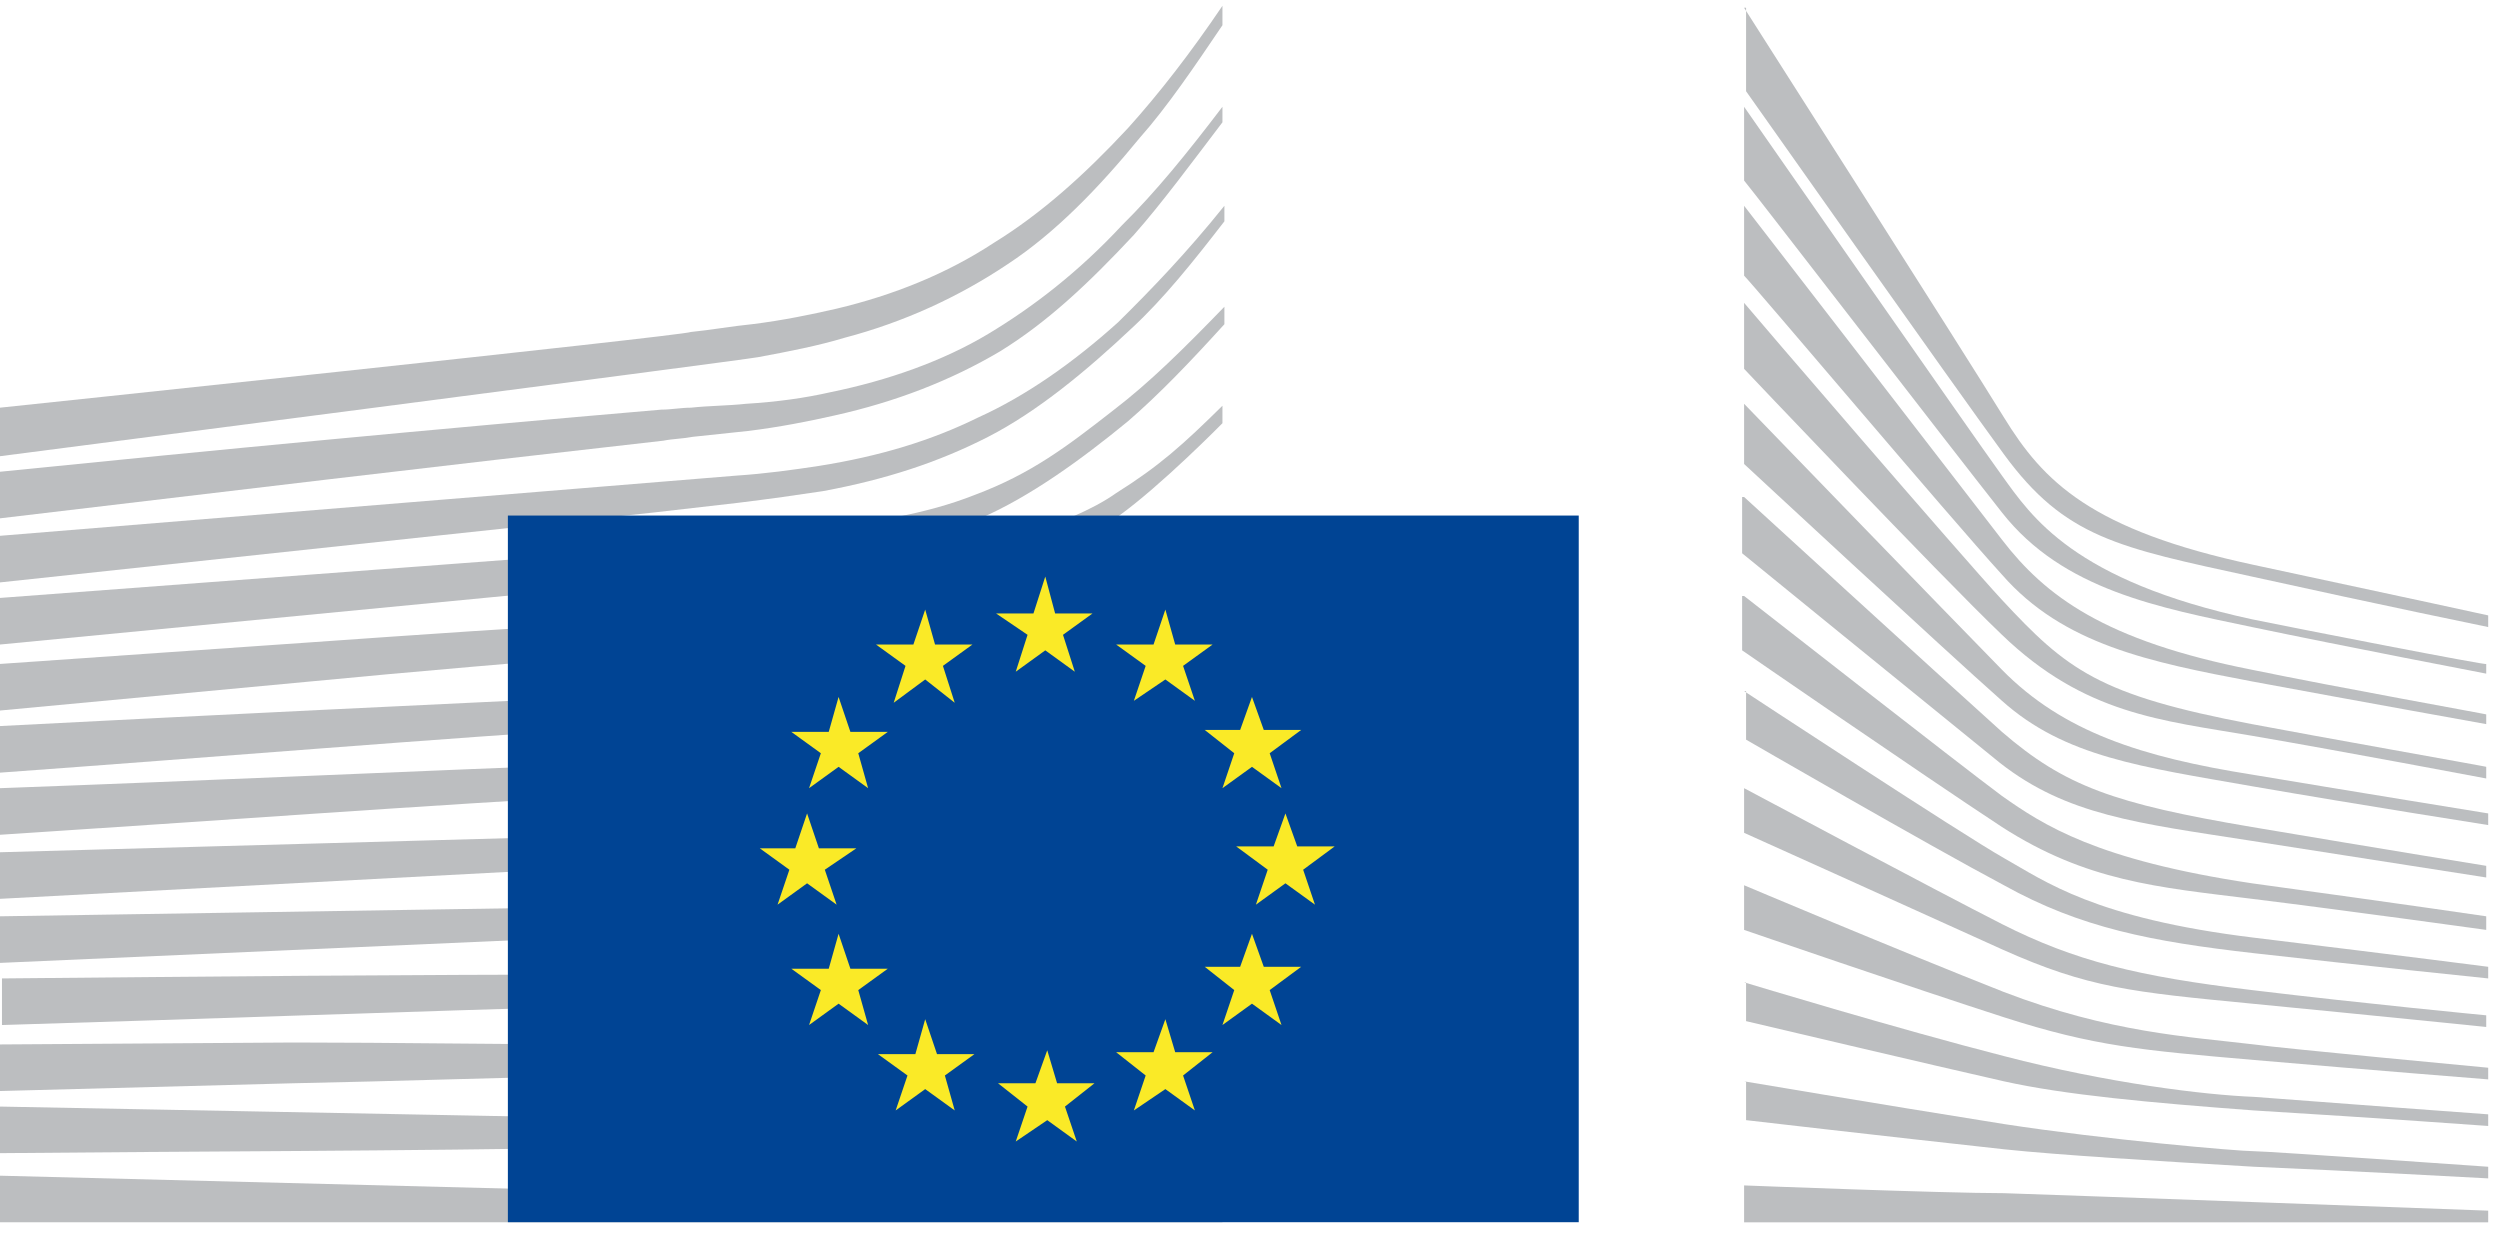
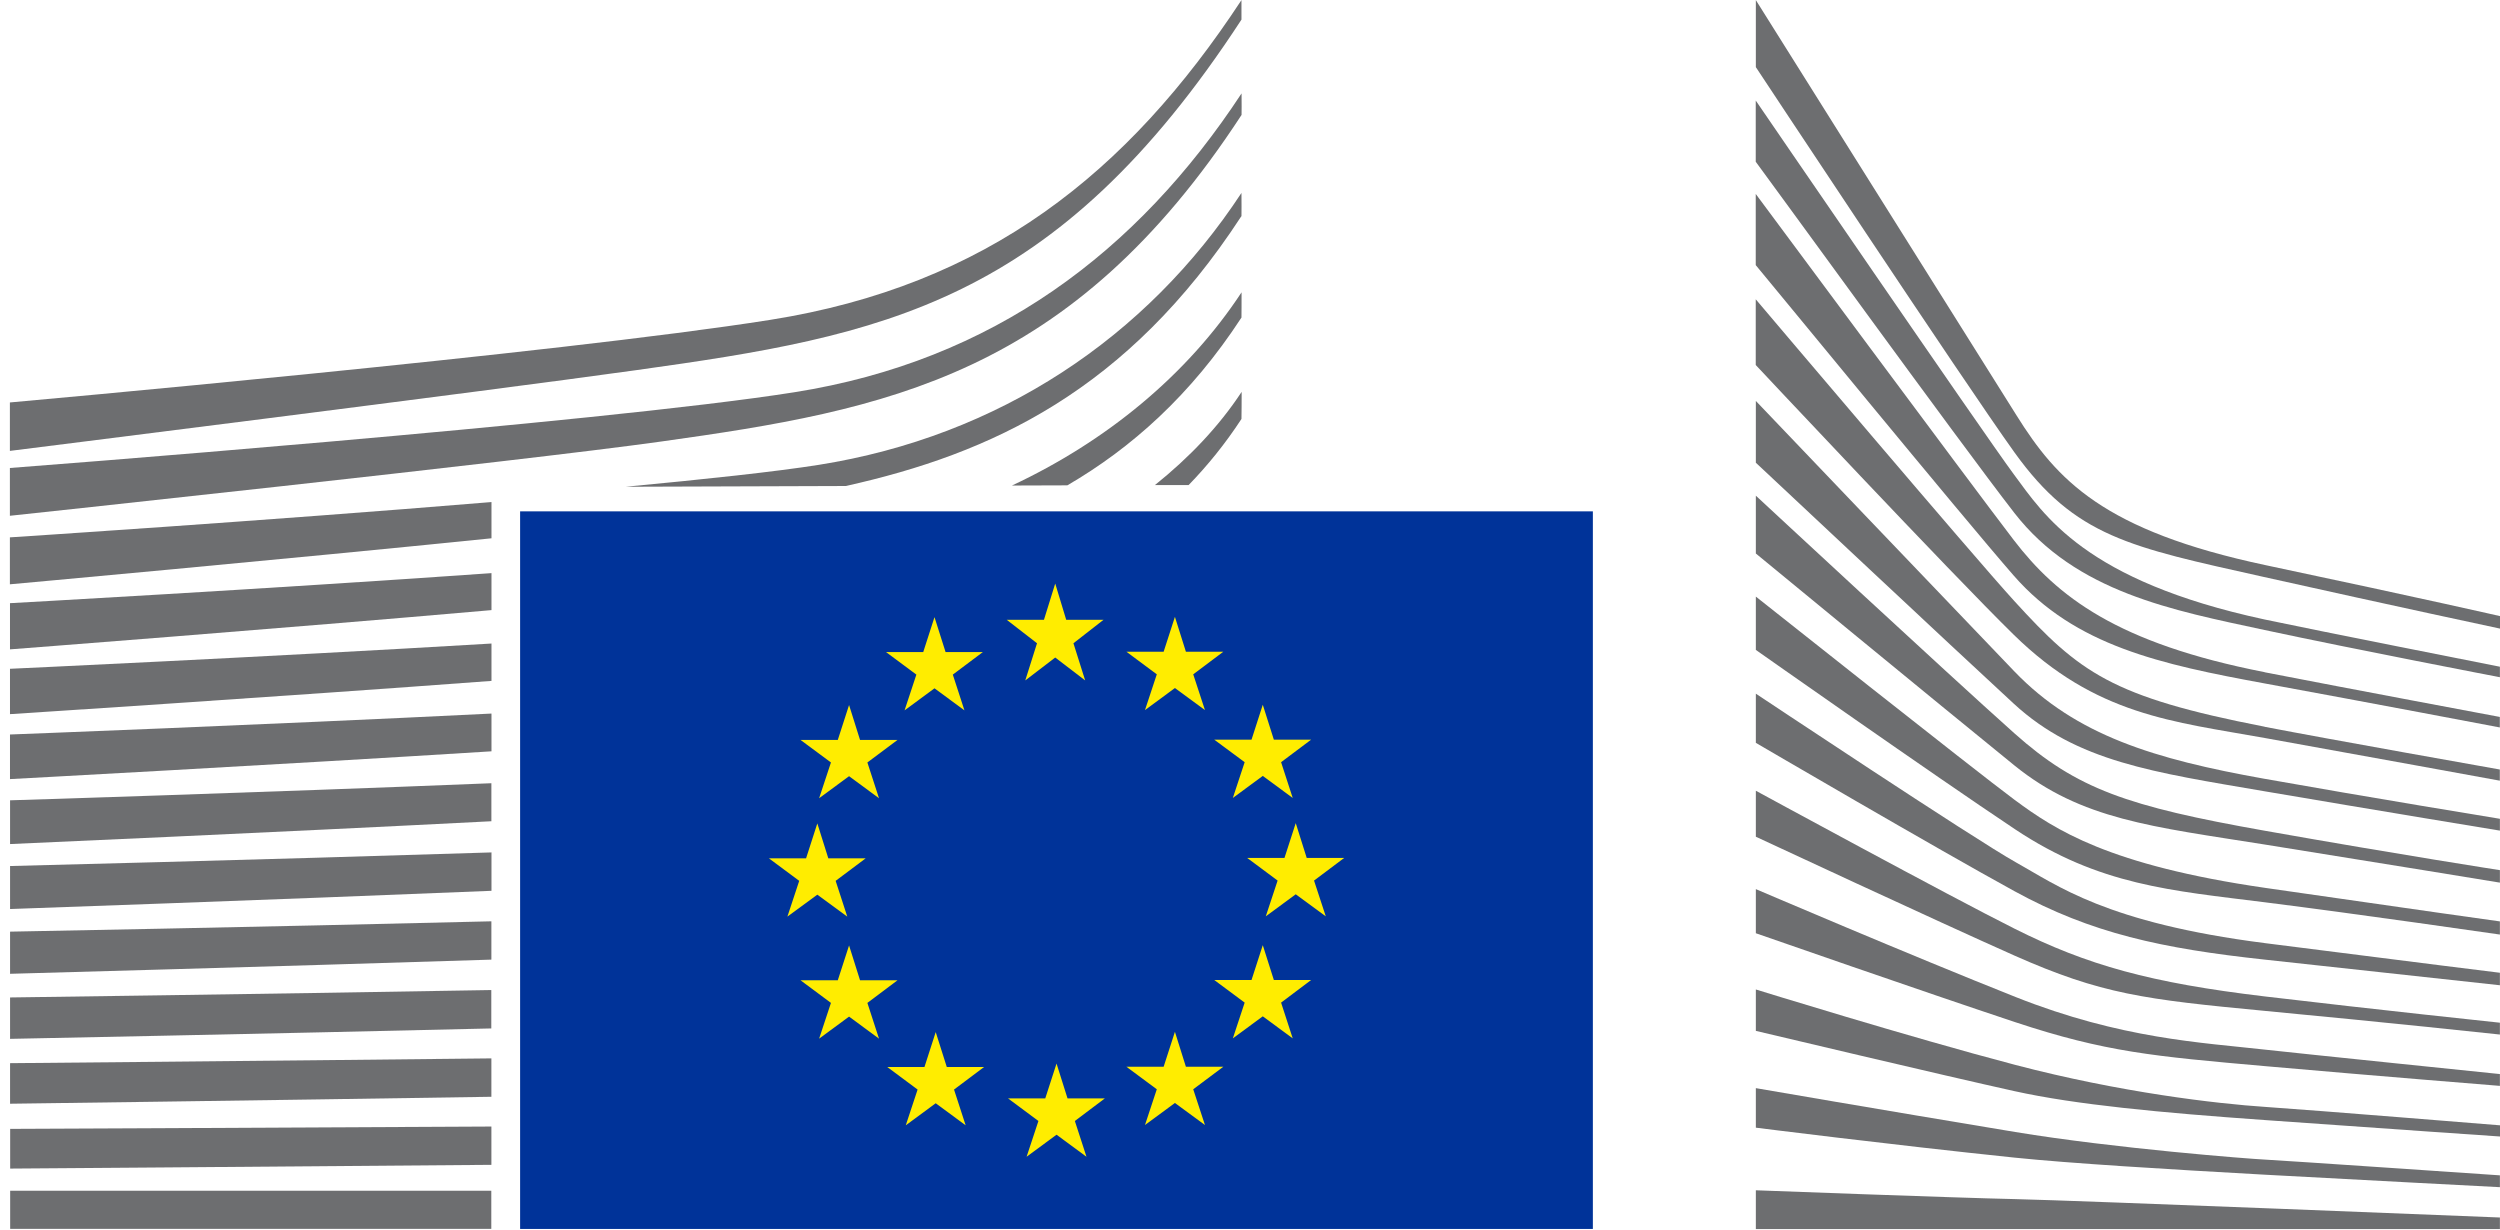
- <svg xmlns="http://www.w3.org/2000/svg" width="180px" height="89px" viewBox="0 0 180 89" version="1.1">
-   <defs />
-   <g id="Logos" stroke="none" stroke-width="1" fill="none" fill-rule="evenodd">
-     <g transform="translate(-32, -380)" id="Logos/EC_logo-large">
-       <g transform="translate(32, 380)">
-         <path d="M0,32.847 C0,32.847 53.008,25.998 54.567,25.719 C56.835,25.3 58.961,24.88 60.803,24.321 C65.055,23.203 69.024,21.386 72.567,19.01 C75.969,16.773 79.087,13.558 82.063,9.924 C84.047,7.688 86.031,4.752 88.016,1.817 L88.016,0.419 C85.748,3.774 83.48,6.709 81.213,9.225 C78.094,12.58 74.976,15.375 71.575,17.472 C68.173,19.708 64.346,21.246 60.236,22.224 C58.394,22.644 56.409,23.063 54.142,23.343 C52.724,23.482 51.165,23.762 49.748,23.902 C49.181,24.181 0,29.353 0,29.353 L0,32.847 L0,32.847 Z" id="Shape" fill="#BCBEC0" />
-         <path d="M71.15,24.042 C67.89,25.998 63.921,27.396 59.811,28.235 C57.969,28.654 55.984,28.934 53.717,29.073 C52.441,29.213 51.024,29.213 49.748,29.353 C49.039,29.353 48.331,29.493 47.622,29.493 C31.323,30.891 15.165,32.428 0,33.966 L0,37.32 C15.307,35.503 31.606,33.546 47.764,31.729 C48.472,31.589 49.181,31.589 49.89,31.45 C51.165,31.31 52.583,31.17 53.858,31.03 C56.126,30.751 58.252,30.331 60.094,29.912 C64.488,28.934 68.457,27.396 72,25.3 C75.402,23.203 78.378,20.407 81.638,16.913 C83.622,14.677 85.89,11.601 88.016,8.806 L88.016,7.688 C85.465,11.042 83.197,13.838 80.787,16.214 C77.669,19.569 74.409,22.085 71.15,24.042" id="Shape" fill="#BCBEC0" />
-         <path d="M80.504,23.203 C77.244,26.138 73.843,28.514 70.441,30.052 C67.039,31.729 63.354,32.847 58.961,33.546 C57.118,33.826 55.134,34.105 53.008,34.245 L0,38.578 L0,41.933 L47.055,36.901 L53.15,36.202 C55.417,35.923 57.402,35.643 59.244,35.363 C63.78,34.525 67.606,33.267 71.15,31.45 C74.693,29.633 78.236,26.697 81.496,23.622 C83.764,21.526 85.89,18.87 88.157,15.935 L88.157,14.816 C85.465,18.171 82.913,20.827 80.504,23.203" id="Shape" fill="#BCBEC0" />
-         <path d="M67.606,40.815 C64.488,42.492 62.22,43.47 57.827,44.03 C55.134,44.309 52.441,44.449 49.748,44.589 C48.472,44.589 47.197,44.728 45.921,44.728 C37.984,45.148 30.047,45.707 22.11,46.266 L0,47.804 L0,51.158 L22.394,49.062 C29.622,48.363 37.984,47.664 46.205,46.965 L52.157,46.546 C54.425,46.406 56.409,46.126 58.11,45.986 C62.646,45.427 66.472,44.449 69.874,43.191 C73.559,41.793 77.102,39.696 80.504,37.181 C83.622,34.944 88.016,30.471 88.016,30.471 L88.016,29.213 C85.181,32.009 83.48,33.546 80.362,35.503 C76.819,38.019 70.441,39.277 67.606,40.815" id="Shape" fill="#BCBEC0" />
-         <path d="M68.74,47.384 C65.339,48.363 61.654,49.062 57.26,49.341 C55.417,49.481 53.575,49.621 51.449,49.76 L45.496,50.04 C30.756,50.739 16.157,51.438 -7.10542736e-15,52.276 L-7.10542736e-15,55.631 C15.449,54.513 30.472,53.255 45.638,52.276 L51.591,51.857 C53.858,51.717 55.701,51.577 57.543,51.298 C62.079,50.739 65.906,50.04 69.307,48.922 C73.134,47.664 76.819,45.986 80.22,43.75 C82.772,42.073 85.323,40.116 88.016,37.879 L88.016,37.879 C85.039,40.395 82.205,40.954 79.512,42.632 C76.11,44.728 72.425,46.266 68.74,47.384" id="Shape" fill="#BCBEC0" />
-         <path d="M68.173,52.975 C64.772,53.814 61.228,54.233 56.693,54.513 C54.992,54.653 53.15,54.653 50.882,54.792 L45.071,54.932 C30.331,55.491 15.307,56.19 -7.10542736e-15,56.749 L-7.10542736e-15,60.104 C15.165,59.125 30.189,58.007 45.213,57.169 L51.024,56.889 C53.291,56.749 55.134,56.609 56.976,56.47 C61.512,56.05 65.197,55.491 68.74,54.513 C72.567,53.534 76.394,52.137 79.937,50.18 C82.63,48.782 85.465,46.965 88.299,44.868 L88.299,43.47 C85.181,45.707 82.346,47.524 79.37,48.922 C75.685,50.879 72,52.137 68.173,52.975" id="Shape" fill="#BCBEC0" />
-         <path d="M67.748,58.566 C64.346,59.125 60.803,59.545 56.268,59.824 C54.567,59.964 52.866,59.964 50.457,59.964 L0,61.362 L0,64.716 L44.787,62.34 L50.598,62.061 C52.866,61.921 54.709,61.781 56.409,61.781 C60.945,61.502 64.63,60.943 68.031,60.244 C72,59.405 75.685,58.287 79.37,56.749 C82.205,55.491 85.181,54.093 88.157,52.276 L88.157,50.879 C84.898,52.696 81.921,54.233 78.945,55.351 C75.26,56.749 71.575,57.867 67.748,58.566" id="Shape" fill="#BCBEC0" />
-         <path d="M67.323,64.157 C61.087,64.996 54.709,65.136 48.614,65.136 C47.197,65.136 45.78,65.136 44.362,65.276 L0,65.974 L0,69.329 L44.362,67.372 C45.78,67.372 47.197,67.232 48.614,67.232 C54.85,66.953 61.228,66.673 67.606,65.695 C71.575,65.136 75.402,64.157 78.945,62.899 C81.921,61.921 84.898,60.663 88.016,59.125 L88.016,57.867 C84.756,59.405 81.496,60.663 78.52,61.502 C74.976,62.76 71.291,63.598 67.323,64.157" id="Shape" fill="#BCBEC0" />
-         <path d="M67.039,69.748 C61.228,70.168 55.276,70.168 49.606,70.168 L44.22,70.168 C29.48,70.168 14.882,70.308 0.142,70.447 L0.142,73.802 C14.315,73.383 29.339,72.823 44.362,72.404 C46.205,72.404 47.906,72.264 49.748,72.264 C55.559,72.125 61.512,71.985 67.323,71.286 C71.433,70.867 75.118,70.168 78.661,69.329 C81.78,68.63 85.039,67.512 88.157,66.394 L88.157,65.136 C84.898,66.254 81.496,67.232 78.378,67.931 C74.693,68.91 71.008,69.469 67.039,69.748" id="Shape" fill="#BCBEC0" />
-         <path d="M66.756,75.2 C64.346,75.339 61.654,75.339 58.677,75.339 L55.276,75.339 L43.937,75.2 C36.142,75.2 28.346,75.06 21.118,75.06 L0,75.2 L0,78.554 L21.118,77.995 C28.346,77.855 36.142,77.576 43.937,77.436 L55.417,77.296 C58.535,77.296 62.646,77.157 66.898,76.877 C71.008,76.597 74.693,76.178 78.378,75.619 C81.638,75.06 84.898,74.361 88.157,73.522 L88.157,72.264 C84.756,73.103 81.354,73.662 78.094,74.081 C74.551,74.78 70.866,75.06 66.756,75.2" id="Shape" fill="#BCBEC0" />
-         <path d="M55.276,80.651 L43.937,80.511 C29.339,80.232 14.882,79.952 0,79.673 L0,83.027 C14.173,82.887 29.055,82.887 43.937,82.608 L55.276,82.468 C59.102,82.468 62.929,82.328 66.614,82.189 C74.409,81.909 81.496,81.35 88.016,80.511 L88.016,79.393 C81.496,80.092 74.409,80.511 66.614,80.511 C62.787,80.651 59.102,80.651 55.276,80.651" id="Shape" fill="#BCBEC0" />
-         <polygon id="Shape" fill="#BCBEC0" points="88.016 86.886 0 84.65 0 88.005 88.016 88.005" />
-         <path d="M80.22,29.493 C76.819,32.149 74.268,34.105 70.157,35.643 C66.614,37.041 62.787,37.6 58.394,38.159 C55.559,38.578 52.583,39.137 49.89,39.277 C48.756,39.417 47.622,39.417 46.488,39.557 L0,43.051 L0,46.406 L46.488,41.933 L52.583,41.374 C54.85,41.094 56.835,40.954 58.677,40.675 C63.213,39.976 67.039,38.858 70.583,37.32 C74.126,35.783 77.811,33.127 81.213,30.331 C83.48,28.375 85.748,25.998 88.157,23.343 L88.157,22.085 C85.181,25.16 82.772,27.536 80.22,29.493" id="Shape" fill="#BCBEC0" />
-         <path d="M125.575,0.559 C125.575,0.559 141.449,25.439 144.283,30.052 C147.118,34.665 150.52,38.159 162.283,40.675 C174.047,43.191 179.15,44.309 179.15,44.309 L179.15,45.148 C179.15,45.148 171.638,43.61 162.142,41.514 C152.504,39.417 148.677,38.718 144.283,32.708 C140.598,27.676 125.717,6.569 125.717,6.569 L125.717,0.559 L125.575,0.559 Z" id="Shape" fill="#BCBEC0" />
-         <path d="M125.575,29.073 C125.575,29.073 140.031,44.03 144.142,48.223 C148.535,52.696 154.205,54.513 162.142,55.771 C169.654,57.029 179.15,58.566 179.15,58.566 L179.15,59.405 C179.15,59.405 170.22,58.007 162.142,56.609 C154.205,55.212 148.677,54.513 144.142,50.459 C140.031,46.825 125.575,33.407 125.575,33.407 L125.575,29.073 L125.575,29.073 Z" id="Shape" fill="#BCBEC0" />
-         <path d="M125.575,35.783 C125.575,35.783 139.323,48.363 144.142,52.696 C148.677,56.609 152.22,57.867 162.142,59.545 C172.063,61.222 179.008,62.34 179.008,62.34 L179.008,63.179 C179.008,63.179 170.079,61.781 162,60.523 C153.921,59.265 148.819,58.706 144,54.932 C138.472,50.459 125.433,39.836 125.433,39.836 L125.433,35.783 L125.575,35.783 Z" id="Shape" fill="#BCBEC0" />
-         <path d="M125.575,42.911 C125.575,42.911 141.307,55.212 144.142,57.308 C147.118,59.405 150.945,61.921 162.142,63.598 C173.339,65.136 179.008,65.974 179.008,65.974 L179.008,66.953 C179.008,66.953 168.945,65.555 162.142,64.716 C155.339,63.878 150.236,63.458 144.142,59.545 C138.189,55.631 125.433,46.825 125.433,46.825 L125.433,42.911 L125.575,42.911 Z" id="Shape" fill="#BCBEC0" />
-         <path d="M125.575,49.76 C125.575,49.76 141.307,60.104 144.283,61.781 C147.26,63.458 150.803,66.114 162.283,67.512 C173.764,68.91 179.15,69.609 179.15,69.609 L179.15,70.447 C179.15,70.447 169.654,69.469 162.283,68.63 C154.913,67.792 149.811,66.813 144.283,63.738 C138.756,60.803 125.717,53.255 125.717,53.255 L125.717,49.76 L125.575,49.76 Z" id="Shape" fill="#BCBEC0" />
-         <path d="M125.575,56.749 C125.575,56.749 139.465,64.157 144.142,66.534 C149.386,69.189 153.921,70.308 162.142,71.286 C170.22,72.264 179.008,73.103 179.008,73.103 L179.008,73.942 C179.008,73.942 170.787,73.103 162.142,72.264 C153.496,71.426 150.378,71.146 144.142,68.351 C138.614,65.835 125.575,59.964 125.575,59.964 L125.575,56.749 L125.575,56.749 Z" id="Shape" fill="#BCBEC0" />
-         <path d="M125.575,63.738 C125.575,63.738 136.488,68.351 144.283,71.426 C151.937,74.361 157.606,74.641 162.283,75.2 C164.268,75.479 179.15,76.877 179.15,76.877 L179.15,77.716 C179.15,77.716 170.362,77.017 162.283,76.318 C154.205,75.619 150.803,75.339 144.283,73.243 C137.764,71.146 125.575,66.953 125.575,66.953 L125.575,63.738 L125.575,63.738 Z" id="Shape" fill="#BCBEC0" />
-         <path d="M125.575,70.727 C125.575,70.727 136.63,74.081 144.283,76.038 C151.795,77.995 158.74,78.834 162.283,78.974 C165.827,79.253 179.15,80.232 179.15,80.232 L179.15,81.07 C179.15,81.07 171.496,80.511 162.283,79.952 C154.772,79.393 148.677,78.834 144.283,77.855 C139.323,76.737 125.717,73.522 125.717,73.522 L125.717,70.727 L125.575,70.727 Z" id="Shape" fill="#BCBEC0" />
-         <path d="M125.575,77.855 C125.575,77.855 134.646,79.393 144.283,80.931 C151.512,82.049 161.15,82.887 162.283,82.887 C163.276,82.887 179.15,84.006 179.15,84.006 L179.15,84.844 C179.15,84.844 168.945,84.285 162.283,84.006 C155.197,83.586 148.252,83.167 144.283,82.748 C135.354,81.769 125.717,80.651 125.717,80.651 L125.717,77.855 L125.575,77.855 Z" id="Shape" fill="#BCBEC0" />
-         <path d="M125.575,85.35 C125.575,85.35 139.89,85.909 144.283,85.909 C148.677,86.049 179.15,87.167 179.15,87.167 L179.15,88.006 L125.575,88.006 L125.575,85.35 L125.575,85.35 Z" id="Shape" fill="#BCBEC0" />
-         <path d="M162.142,44.589 C149.244,41.793 146.268,37.181 144.142,34.245 C142.016,31.31 125.575,7.688 125.575,7.688 L125.575,12.999 C126.283,13.838 140.173,31.869 144.142,36.901 C148.535,42.492 155.48,43.75 162.142,45.148 C168.803,46.546 179.008,48.502 179.008,48.502 L179.008,47.804 C179.15,47.943 165.543,45.288 162.142,44.589" id="Shape" fill="#BCBEC0" />
-         <path d="M162.142,48.223 C151.512,46.126 147.26,42.911 144.142,38.858 C141.024,34.804 125.575,14.816 125.575,14.816 L125.575,19.848 C126.283,20.547 140.315,37.181 144.142,41.374 C148.535,46.406 154.772,47.664 162.142,49.062 C169.654,50.459 179.008,52.137 179.008,52.137 L179.008,51.438 C179.15,51.438 168.236,49.481 162.142,48.223" id="Shape" fill="#BCBEC0" />
-         <path d="M162.142,52.137 C151.087,50.04 148.819,48.223 144.142,43.191 C141.165,39.976 126.142,22.504 125.575,21.805 L125.575,26.558 C125.575,26.558 139.606,41.374 144.142,45.707 C150.094,51.438 155.622,51.857 162.142,52.975 C168.661,54.093 179.008,56.05 179.008,56.05 L179.008,55.212 C179.15,55.212 166.535,52.975 162.142,52.137" id="Shape" fill="#BCBEC0" />
-         <rect id="Rectangle-path" fill="#004494" x="36.567" y="37.12" width="77.102" height="50.879" />
-         <polygon id="Shape" fill="#FAEA27" points="75.969 44.169 78.661 44.169 76.535 45.707 77.386 48.363 75.26 46.825 73.134 48.363 73.984 45.707 71.717 44.169 74.409 44.169 75.26 41.514" />
-         <polygon id="Shape" fill="#FAEA27" points="76.11 77.995 78.803 77.995 76.677 79.673 77.528 82.189 75.402 80.651 73.134 82.189 73.984 79.673 71.858 77.995 74.551 77.995 75.402 75.619" />
-         <polygon id="Shape" fill="#FAEA27" points="84.614 75.759 87.307 75.759 85.181 77.436 86.031 79.952 83.906 78.415 81.638 79.952 82.488 77.436 80.362 75.759 83.055 75.759 83.906 73.383" />
-         <polygon id="Shape" fill="#FAEA27" points="84.614 46.406 87.307 46.406 85.181 47.943 86.031 50.459 83.906 48.922 81.638 50.459 82.488 47.943 80.362 46.406 83.055 46.406 83.906 43.89" />
-         <polygon id="Shape" fill="#FAEA27" points="90.992 52.556 93.685 52.556 91.417 54.233 92.268 56.749 90.142 55.212 88.016 56.749 88.866 54.233 86.74 52.556 89.291 52.556 90.142 50.18" />
-         <polygon id="Shape" fill="#FAEA27" points="90.992 69.609 93.685 69.609 91.417 71.286 92.268 73.802 90.142 72.264 88.016 73.802 88.866 71.286 86.74 69.609 89.291 69.609 90.142 67.232" />
-         <polygon id="Shape" fill="#FAEA27" points="93.402 60.943 96.094 60.943 93.827 62.62 94.677 65.136 92.551 63.598 90.425 65.136 91.276 62.62 89.008 60.943 91.701 60.943 92.551 58.566" />
-         <polygon id="Shape" fill="#FAEA27" points="67.323 46.406 70.016 46.406 67.89 47.943 68.74 50.599 66.614 48.922 64.346 50.599 65.197 47.943 63.071 46.406 65.764 46.406 66.614 43.89" />
-         <polygon id="Shape" fill="#FAEA27" points="61.228 52.696 63.921 52.696 61.795 54.233 62.504 56.749 60.378 55.212 58.252 56.749 59.102 54.233 56.976 52.696 59.669 52.696 60.378 50.18" />
-         <polygon id="Shape" fill="#FAEA27" points="58.961 61.082 61.654 61.082 59.386 62.62 60.236 65.136 58.11 63.598 55.984 65.136 56.835 62.62 54.709 61.082 57.26 61.082 58.11 58.566" />
-         <polygon id="Shape" fill="#FAEA27" points="61.228 69.748 63.921 69.748 61.795 71.286 62.504 73.802 60.378 72.264 58.252 73.802 59.102 71.286 56.976 69.748 59.669 69.748 60.378 67.232" />
-         <polygon id="Shape" fill="#FAEA27" points="67.465 75.899 70.157 75.899 68.031 77.436 68.74 79.952 66.614 78.415 64.488 79.952 65.339 77.436 63.213 75.899 65.906 75.899 66.614 73.383" />
-       </g>
-     </g>
-   </g>
+ <svg xmlns="http://www.w3.org/2000/svg" width="179" height="88" viewBox="0 0 179 88" fill="none">
+   <path d="M114.049 36.613H113.975H37.24V87.993H113.975H114.049V36.613Z" fill="#003399" />
+   <path d="M76.34 44.376H79.015L76.858 46.057L77.698 48.719L75.554 47.079L73.409 48.719L74.25 46.057L72.079 44.376H74.747L75.554 41.782L76.34 44.376Z" fill="#FFED00" />
+   <path d="M76.434 78.644H79.11L76.959 80.263L77.792 82.824L75.648 81.245L73.504 82.824L74.351 80.263L72.173 78.644H74.841L75.648 76.15L76.434 78.644Z" fill="#FFED00" />
+   <path d="M84.91 76.378H87.592L85.435 77.992L86.275 80.552L84.124 78.973L81.98 80.552L82.827 77.992L80.649 76.378H83.317L84.124 73.878L84.91 76.378Z" fill="#FFED00" />
+   <path d="M84.91 46.662H87.592L85.435 48.282L86.275 50.843L84.124 49.263L81.98 50.843L82.827 48.282L80.649 46.662H83.317L84.124 44.168L84.91 46.662Z" fill="#FFED00" />
+   <path d="M91.208 52.96H93.877L91.726 54.573L92.559 57.134L90.415 55.555L88.271 57.134L89.118 54.573L86.94 52.96H89.609L90.415 50.46L91.208 52.96Z" fill="#FFED00" />
+   <path d="M91.208 70.168H93.877L91.726 71.787L92.559 74.348L90.415 72.769L88.271 74.348L89.118 71.787L86.94 70.168H89.609L90.415 67.674L91.208 70.168Z" fill="#FFED00" />
+   <path d="M93.561 61.429H96.243L94.085 63.049L94.926 65.61L92.775 64.031L90.63 65.61L91.477 63.049L89.3 61.429H91.968L92.775 58.936L93.561 61.429Z" fill="#FFED00" />
+   <path d="M67.703 46.689H70.371L68.221 48.302L69.054 50.863L66.91 49.283L64.766 50.863L65.612 48.302L63.441 46.689H66.103L66.91 44.188L67.703 46.689Z" fill="#FFED00" />
+   <path d="M61.579 52.98H64.261L62.104 54.593L62.937 57.154L60.793 55.575L58.649 57.154L59.496 54.593L57.318 52.98H59.986L60.793 50.48L61.579 52.98Z" fill="#FFED00" />
+   <path d="M59.307 61.456H61.983L59.832 63.069L60.665 65.63L58.521 64.058L56.377 65.63L57.224 63.069L55.053 61.456H57.715L58.521 58.956L59.307 61.456Z" fill="#FFED00" />
+   <path d="M61.579 70.188H64.261L62.104 71.808L62.937 74.368L60.793 72.789L58.649 74.368L59.496 71.808L57.318 70.188H59.986L60.793 67.694L61.579 70.188Z" fill="#FFED00" />
+   <path d="M67.79 76.398H70.459L68.308 78.012L69.141 80.573L66.997 78.993L64.853 80.573L65.7 78.012L63.529 76.398H66.191L66.997 73.898L67.79 76.398Z" fill="#FFED00" />
+   <path d="M125.718 0.007C125.718 0.007 141.493 25.139 144.384 29.743C147.267 34.348 150.568 37.998 162.243 40.471C173.919 42.945 179 44.114 179 44.114V45.008C179 45.008 171.579 43.429 162.035 41.298C152.49 39.167 148.585 38.448 144.236 32.392C140.613 27.35 125.718 4.806 125.718 4.806V0V0.007Z" fill="#6D6E70" />
+   <path d="M125.718 28.708C125.718 28.708 140.082 43.758 144.236 48.08C148.645 52.664 154.285 54.358 162.109 55.756C169.576 57.087 178.993 58.626 178.993 58.626V59.473C178.993 59.473 170.148 58.021 162.109 56.65C154.224 55.299 148.706 54.546 144.189 50.386C140.142 46.662 125.718 33.131 125.718 33.131V28.701V28.708Z" fill="#6D6E70" />
+   <path d="M125.718 35.49C125.718 35.49 139.376 48.174 144.236 52.51C148.706 56.496 152.329 57.739 162.156 59.48C171.983 61.221 178.993 62.303 178.993 62.303V63.197C178.993 63.197 170.101 61.739 162.109 60.461C154.117 59.191 149.022 58.687 144.236 54.809C138.717 50.332 125.718 39.631 125.718 39.631V35.484V35.49Z" fill="#6D6E70" />
+   <path d="M125.718 42.716C125.718 42.716 141.319 55.097 144.236 57.262C147.153 59.426 151.011 61.954 162.203 63.574C173.3 65.18 178.993 65.973 178.993 65.973V66.914C178.993 66.914 168.931 65.456 162.203 64.609C155.474 63.762 150.319 63.399 144.283 59.379C138.408 55.467 125.718 46.534 125.718 46.534V42.716Z" fill="#6D6E70" />
+   <path d="M125.718 49.666C125.718 49.666 141.366 60.085 144.33 61.739C147.294 63.385 150.776 66.074 162.203 67.532C173.63 68.991 178.993 69.65 178.993 69.65V70.544C178.993 70.544 169.543 69.509 162.156 68.709C154.775 67.909 149.741 66.827 144.236 63.809C138.731 60.797 125.718 53.188 125.718 53.188V49.666Z" fill="#6D6E70" />
+   <path d="M125.718 56.617C125.718 56.617 139.551 64.145 144.236 66.491C149.458 69.112 153.975 70.369 162.156 71.344C170.188 72.298 178.993 73.226 178.993 73.226V74.073C178.993 74.073 170.853 73.199 162.156 72.379C153.532 71.559 150.46 71.182 144.236 68.42C138.67 65.946 125.718 59.91 125.718 59.91V56.61V56.617Z" fill="#6D6E70" />
+   <path d="M125.718 63.661C125.718 63.661 136.647 68.339 144.33 71.391C151.885 74.389 157.659 74.644 162.25 75.162C164.273 75.39 178.993 76.903 178.993 76.903V77.749C178.993 77.749 170.201 77.044 162.203 76.338C154.204 75.632 150.756 75.33 144.283 73.185C137.729 71.008 125.718 66.82 125.718 66.82V63.667V63.661Z" fill="#6D6E70" />
+   <path d="M125.718 70.846C125.718 70.846 136.755 74.268 144.283 76.244C151.811 78.22 158.721 79.027 162.203 79.255C165.685 79.49 179 80.573 179 80.573V81.373C179 81.373 171.425 80.855 162.156 80.196C154.661 79.665 148.645 79.1 144.236 78.126C139.356 77.05 125.718 73.811 125.718 73.811V70.846Z" fill="#6D6E70" />
+   <path d="M125.718 77.911C125.718 77.911 134.745 79.47 144.283 81.05C151.435 82.233 161.121 82.979 162.156 83.026C163.191 83.073 178.993 84.155 178.993 84.155V85.002C178.993 85.002 168.877 84.478 162.156 84.108C155.152 83.718 148.188 83.295 144.236 82.885C135.377 81.964 125.718 80.741 125.718 80.741V77.911Z" fill="#6D6E70" />
+   <path d="M125.718 85.224C125.718 85.224 139.954 85.762 144.283 85.856C148.612 85.95 178.993 87.173 178.993 87.173V88H125.718V85.224Z" fill="#6D6E70" />
+   <path d="M162.149 44.356C149.263 41.58 146.346 36.868 144.182 33.951C142.017 31.027 125.711 7.199 125.711 7.199V11.581C126.356 12.422 140.31 31.686 144.229 36.727C148.645 42.407 155.562 43.697 162.149 45.109C168.729 46.521 178.993 48.49 178.993 48.49V47.737C178.993 47.737 165.483 45.069 162.149 44.356Z" fill="#6D6E70" />
+   <path d="M162.149 48.127C151.569 46.057 147.287 42.709 144.182 38.663C141.076 34.61 125.711 13.887 125.711 13.887V18.982C126.356 19.741 140.411 36.895 144.182 41.211C148.578 46.245 154.715 47.569 162.149 48.934C169.583 50.298 178.987 52.086 178.987 52.086V51.333C178.987 51.333 168.252 49.324 162.149 48.134V48.127Z" fill="#6D6E70" />
+   <path d="M162.149 52.032C151.145 49.895 148.887 48.141 144.229 43.039C141.298 39.833 126.343 22.175 125.711 21.429V26.134C125.711 26.134 139.685 41.042 144.182 45.445C150.077 51.226 155.609 51.663 162.149 52.839C168.689 54.015 178.987 55.897 178.987 55.897V55.097C178.987 55.097 166.552 52.893 162.149 52.039V52.032Z" fill="#6D6E70" />
+   <path d="M0.715 36.929C0.715 36.929 37.146 33.044 47.35 31.612C63.482 29.354 76.683 26.947 88.896 8.227C88.896 8.227 88.91 7.165 88.896 6.688C81.415 18.068 71.097 25.831 56.888 28.083C43.007 30.288 0.708 33.508 0.708 33.508V36.929H0.715Z" fill="#6D6E70" />
+   <path d="M0.708 32.284C0.708 32.284 34.471 28.056 45.595 26.497C63.193 24.037 75.567 21.825 88.889 1.405C88.889 1.405 88.896 0.524 88.889 0.007C80.729 12.422 70.654 20.441 55.154 22.901C40.01 25.307 0.708 28.816 0.708 28.816V32.291V32.284Z" fill="#6D6E70" />
+   <path d="M35.177 85.257H0.728V87.987H35.177V85.257Z" fill="#6D6E70" />
+   <path d="M88.889 30.006C88.889 30.006 88.91 28.399 88.903 28.056C87.283 30.523 85.152 32.761 82.692 34.731H85.105C86.463 33.333 87.733 31.767 88.883 30.006H88.889Z" fill="#6D6E70" />
+   <path d="M88.889 22.746C88.889 22.746 88.903 21.321 88.896 20.931C84.991 26.873 79.177 31.619 72.455 34.764L76.421 34.751C81.005 32.083 85.267 28.291 88.883 22.746H88.889Z" fill="#6D6E70" />
+   <path d="M88.889 15.487C88.889 15.487 88.903 14.243 88.889 13.813C82.094 24.158 71.528 31.236 58.608 33.286C55.55 33.77 50.569 34.307 44.782 34.852L60.558 34.798C70.97 32.479 80.716 27.996 88.876 15.487H88.889Z" fill="#6D6E70" />
+   <path d="M35.184 80.66C17.606 80.754 0.728 80.828 0.728 80.828V83.671C0.728 83.671 18.406 83.543 35.184 83.402V80.66Z" fill="#6D6E70" />
+   <path d="M35.183 75.78C17.727 75.975 0.721 76.123 0.721 76.123V79.027C0.721 79.027 18.581 78.791 35.183 78.529V75.78Z" fill="#6D6E70" />
+   <path d="M35.177 70.887C17.848 71.189 0.721 71.418 0.721 71.418V74.382C0.721 74.382 18.769 74.026 35.177 73.636V70.887Z" fill="#6D6E70" />
+   <path d="M35.183 65.966C17.983 66.39 0.721 66.706 0.721 66.706V69.724C0.721 69.724 18.977 69.226 35.183 68.709V65.96V65.966Z" fill="#6D6E70" />
+   <path d="M35.19 61.033C18.117 61.577 0.721 62.007 0.721 62.007V65.086C0.721 65.086 19.199 64.441 35.19 63.782V61.039V61.033Z" fill="#6D6E70" />
+   <path d="M35.183 56.079C18.245 56.764 0.721 57.302 0.721 57.302V60.434C0.721 60.434 19.428 59.614 35.183 58.801V56.072V56.079Z" fill="#6D6E70" />
+   <path d="M35.19 51.091C18.379 51.925 0.715 52.59 0.715 52.59V55.783C0.715 55.783 19.67 54.768 35.19 53.794V51.091Z" fill="#6D6E70" />
+   <path d="M35.19 46.077C18.507 47.072 0.715 47.885 0.715 47.885V51.132C0.715 51.132 19.925 49.895 35.19 48.752V46.077Z" fill="#6D6E70" />
+   <path d="M35.19 41.036C18.621 42.205 0.715 43.187 0.715 43.187V46.494C0.715 46.494 20.181 45.002 35.19 43.684V41.042V41.036Z" fill="#6D6E70" />
+   <path d="M35.19 35.947C18.722 37.312 0.708 38.475 0.708 38.475V41.836C0.708 41.836 20.436 40.048 35.19 38.542V35.947Z" fill="#6D6E70" />
</svg>
